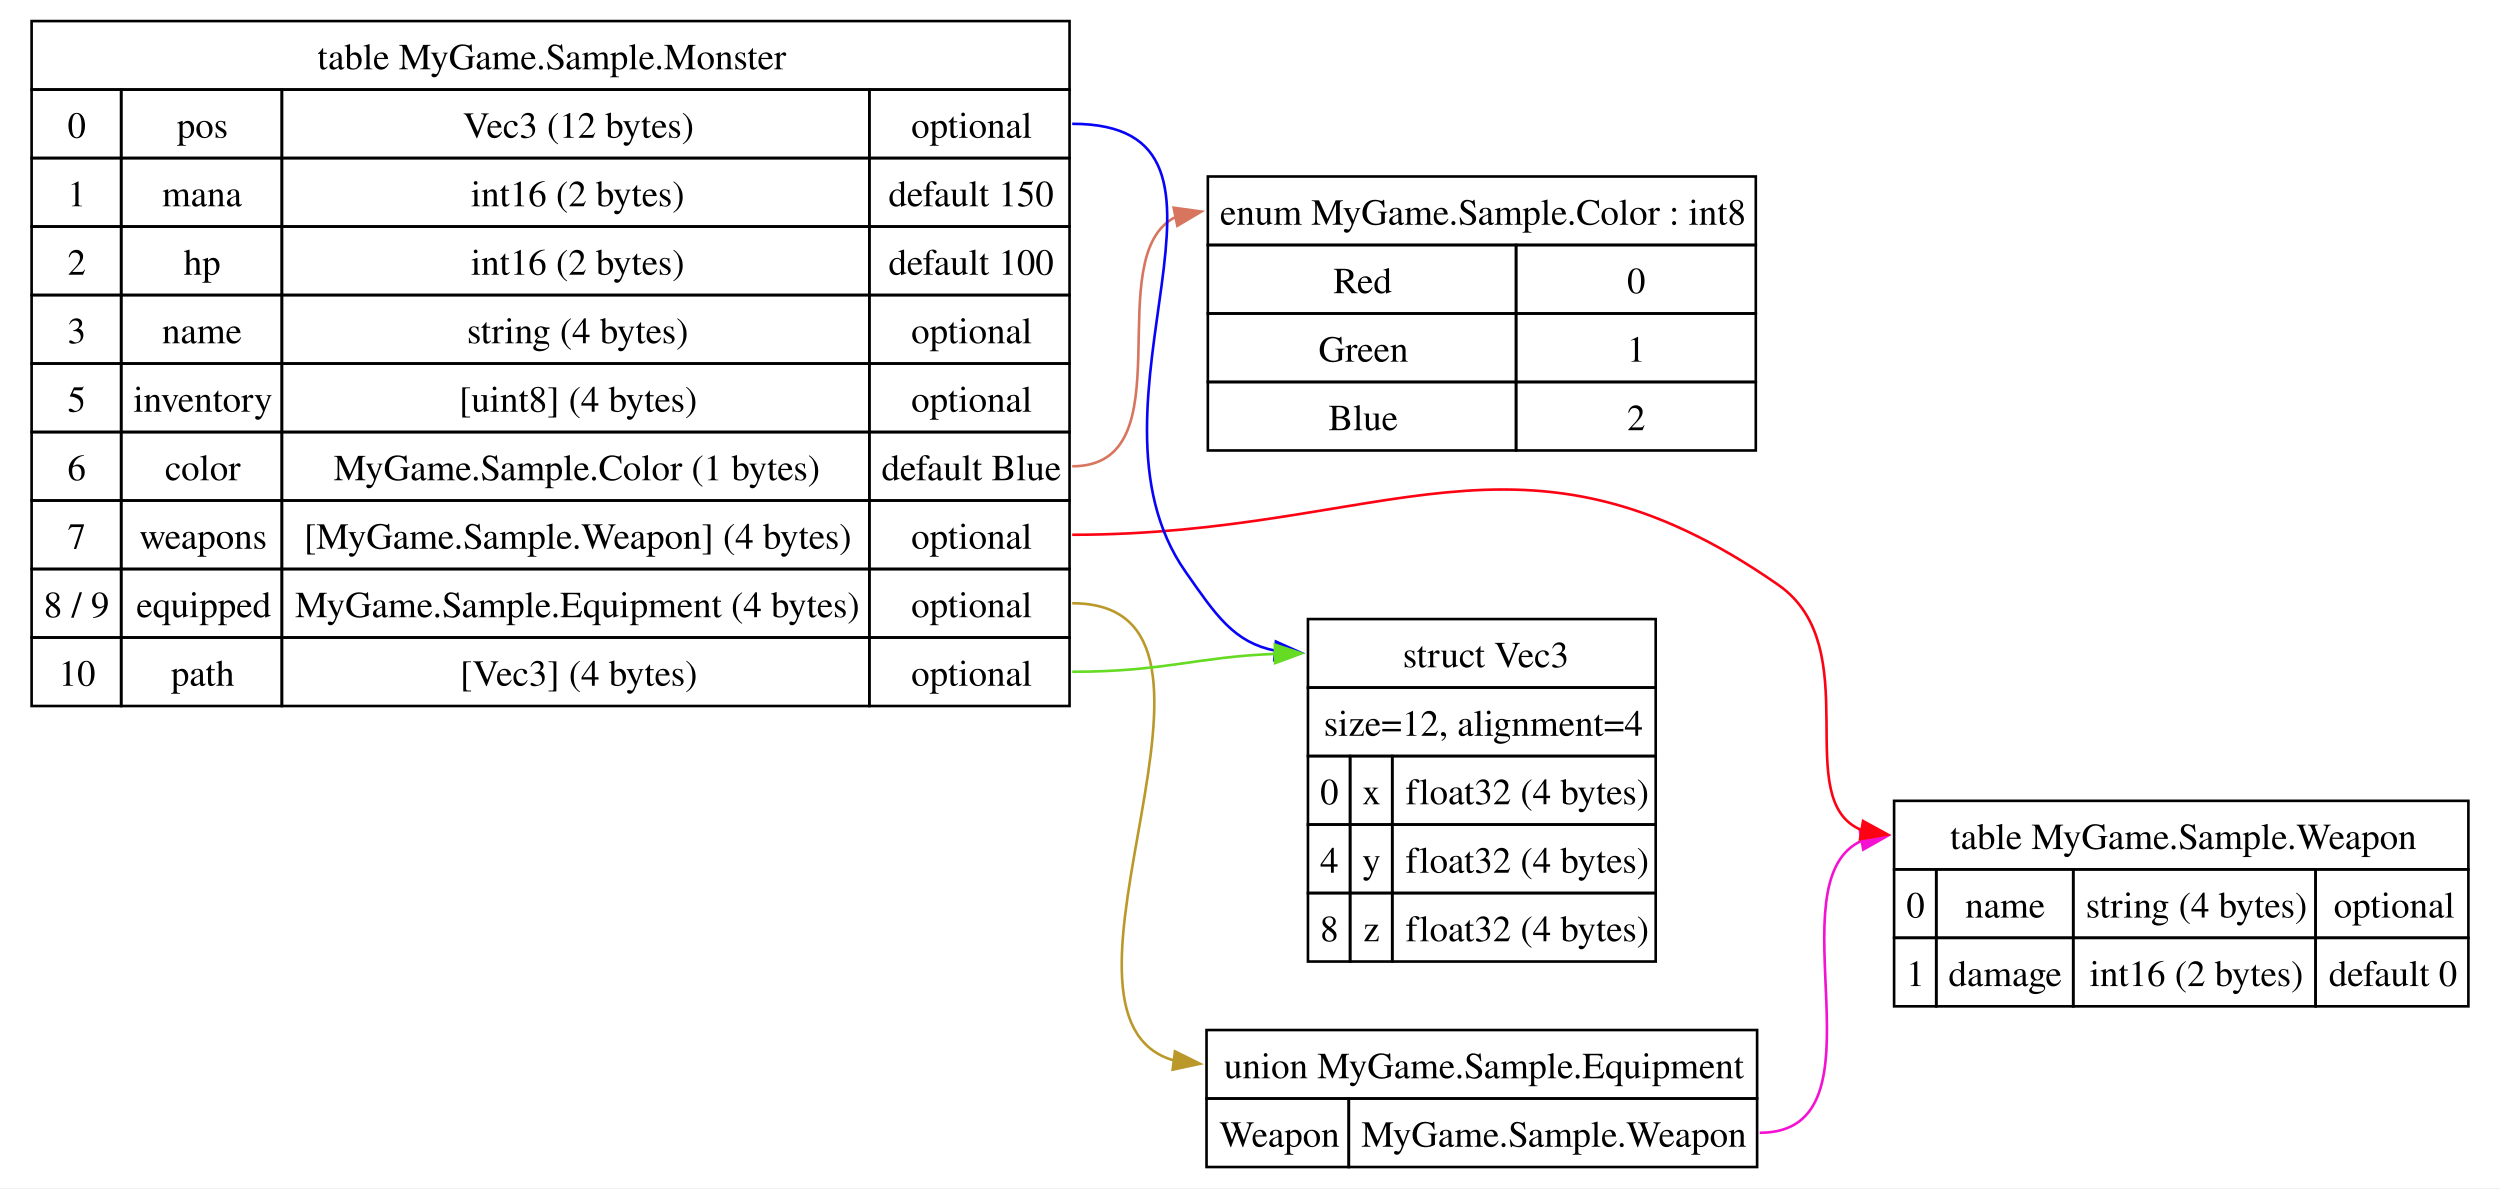
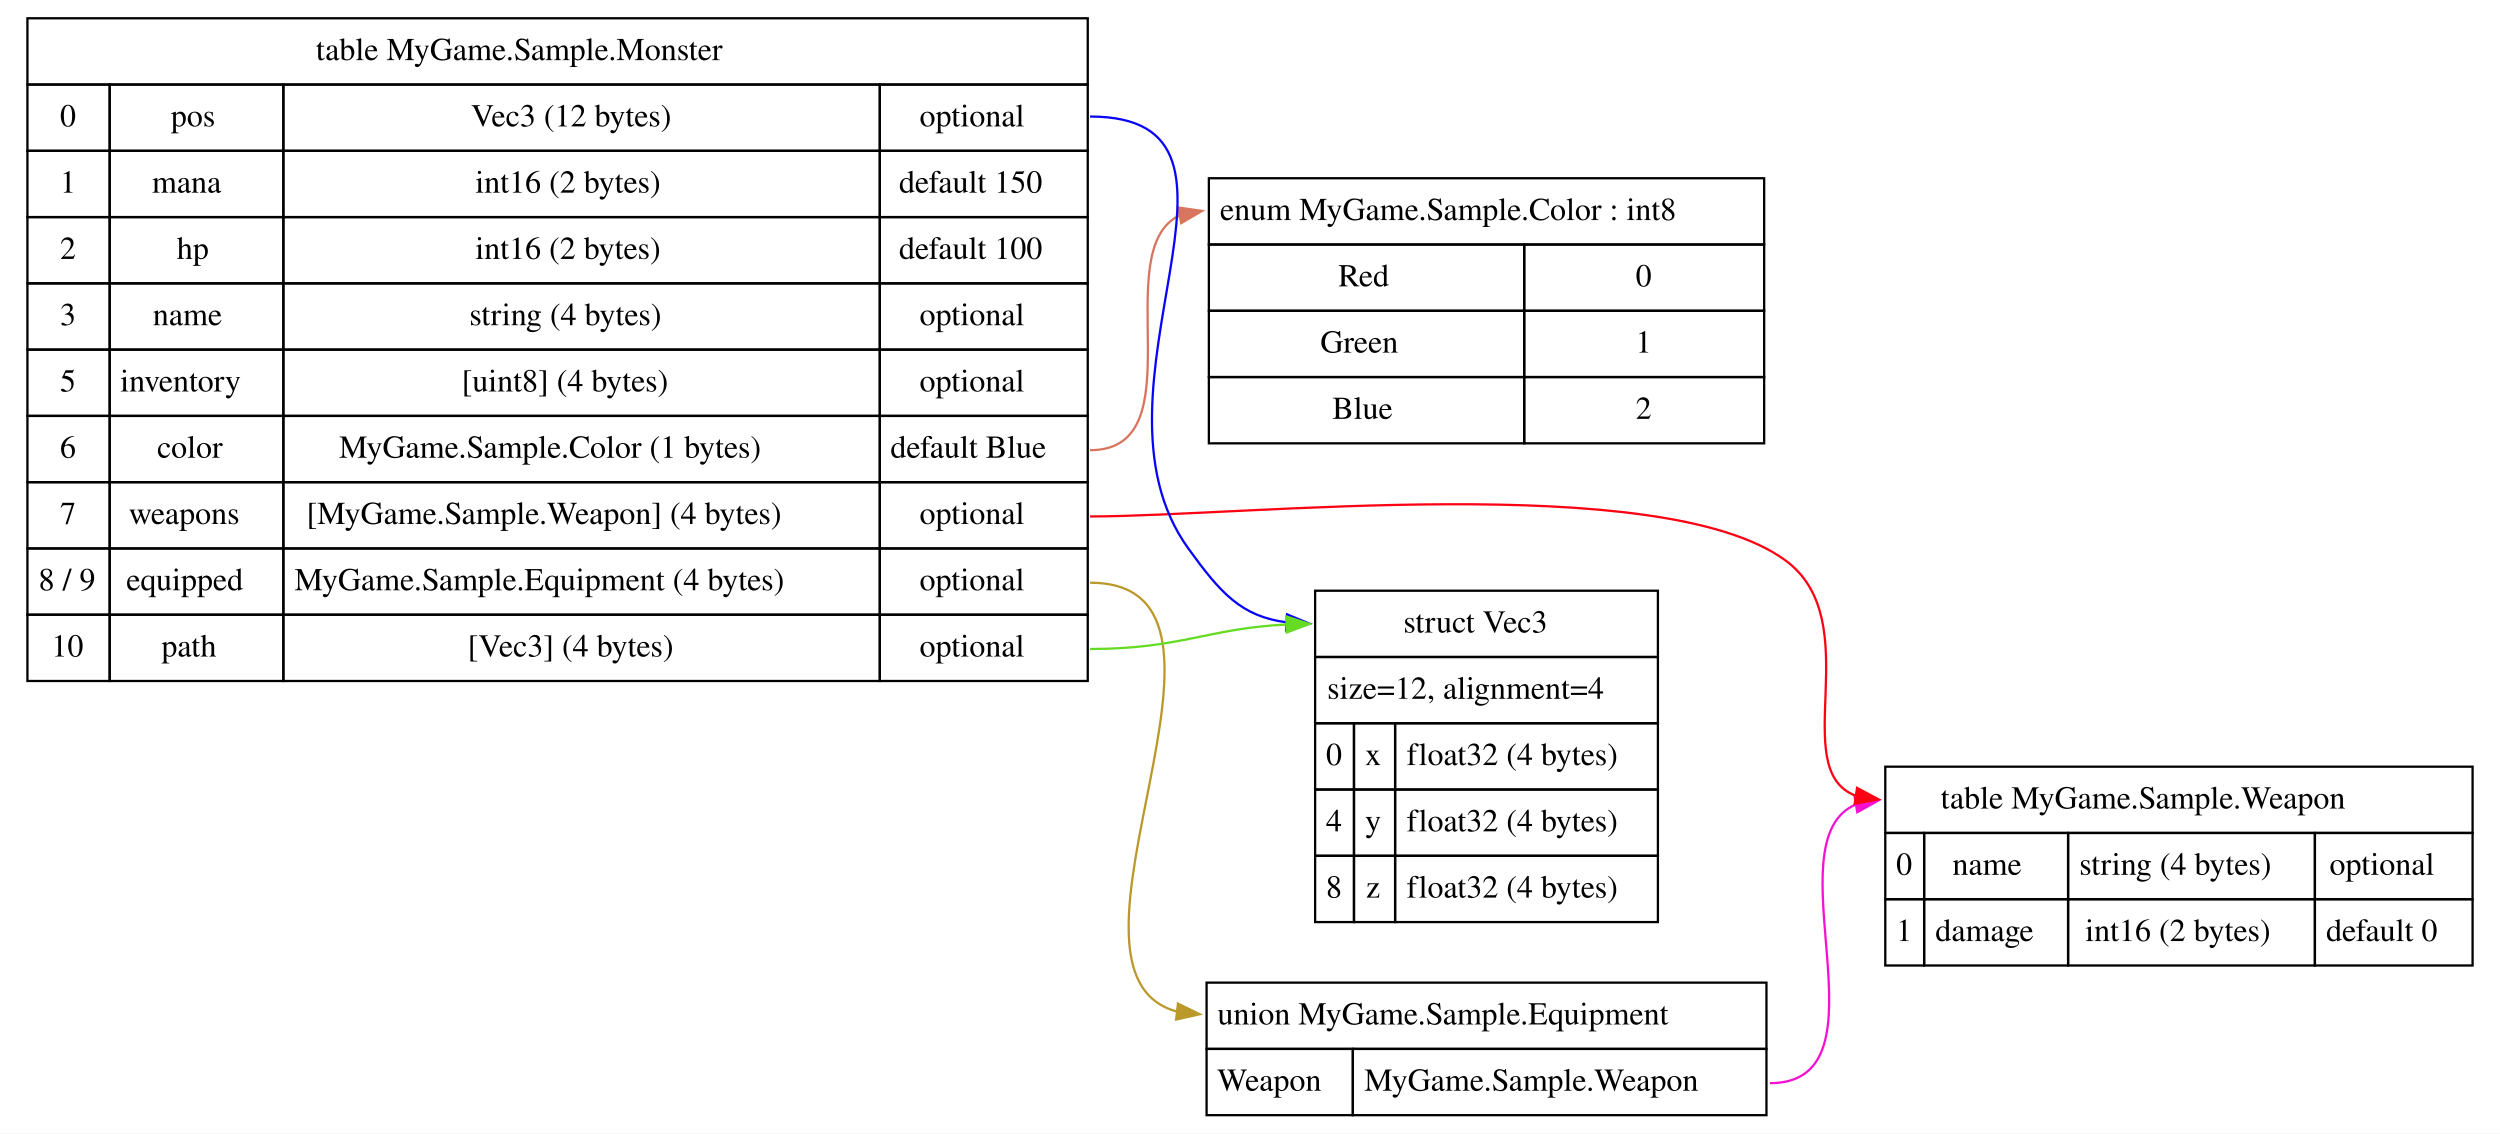
- <svg xmlns="http://www.w3.org/2000/svg" width="949pt" height="451pt" viewBox="0.00 0.00 949.00 451.00">
-   <g id="graph0" class="graph" transform="scale(1 1) rotate(0) translate(4 447)">
-     <polygon fill="white" stroke="none" points="-4,4 -4,-447 945,-447 945,4 -4,4" />
+ <svg xmlns="http://www.w3.org/2000/svg" width="1094pt" height="496pt" viewBox="0.00 0.00 1094.00 496.00">
+   <g id="graph0" class="graph" transform="scale(1 1) rotate(0) translate(4 492)">
+     <polygon fill="white" stroke="none" points="-4,4 -4,-492 1090,-492 1090,4 -4,4" />
    <g id="node1" class="node">
-       <polygon fill="none" stroke="black" points="454.5,-354 454.5,-380 662.5,-380 662.5,-354 454.5,-354" />
-       <text text-anchor="start" x="459.12" y="-361.7" font-family="Times,serif" font-size="14.00">enum MyGame.Sample.Color : int8</text>
-       <polygon fill="none" stroke="black" points="454.5,-328 454.5,-354 571.5,-354 571.5,-328 454.5,-328" />
-       <text text-anchor="start" x="502.12" y="-335.7" font-family="Times,serif" font-size="14.00">Red</text>
-       <polygon fill="none" stroke="black" points="571.5,-328 571.5,-354 662.5,-354 662.5,-328 571.5,-328" />
-       <text text-anchor="start" x="613.62" y="-335.7" font-family="Times,serif" font-size="14.00">0</text>
-       <polygon fill="none" stroke="black" points="454.5,-302 454.5,-328 571.5,-328 571.5,-302 454.5,-302" />
-       <text text-anchor="start" x="496.5" y="-309.7" font-family="Times,serif" font-size="14.00">Green</text>
-       <polygon fill="none" stroke="black" points="571.5,-302 571.5,-328 662.5,-328 662.5,-302 571.5,-302" />
-       <text text-anchor="start" x="613.62" y="-309.7" font-family="Times,serif" font-size="14.00">1</text>
-       <polygon fill="none" stroke="black" points="454.5,-276 454.5,-302 571.5,-302 571.5,-276 454.5,-276" />
-       <text text-anchor="start" x="500.25" y="-283.7" font-family="Times,serif" font-size="14.00">Blue</text>
-       <polygon fill="none" stroke="black" points="571.5,-276 571.5,-302 662.5,-302 662.5,-276 571.5,-276" />
-       <text text-anchor="start" x="613.62" y="-283.7" font-family="Times,serif" font-size="14.00">2</text>
+       <polygon fill="none" stroke="black" points="525,-385 525,-414 768,-414 768,-385 525,-385" />
+       <text text-anchor="start" x="529.88" y="-395.7" font-family="Times,serif" font-size="14.00">enum MyGame.Sample.Color : int8</text>
+       <polygon fill="none" stroke="black" points="525,-356 525,-385 663,-385 663,-356 525,-356" />
+       <text text-anchor="start" x="581.62" y="-366.7" font-family="Times,serif" font-size="14.00">Red</text>
+       <polygon fill="none" stroke="black" points="663,-356 663,-385 768,-385 768,-356 663,-356" />
+       <text text-anchor="start" x="711.75" y="-366.7" font-family="Times,serif" font-size="14.00">0</text>
+       <polygon fill="none" stroke="black" points="525,-327 525,-356 663,-356 663,-327 525,-327" />
+       <text text-anchor="start" x="573.75" y="-337.7" font-family="Times,serif" font-size="14.00">Green</text>
+       <polygon fill="none" stroke="black" points="663,-327 663,-356 768,-356 768,-327 663,-327" />
+       <text text-anchor="start" x="711.75" y="-337.7" font-family="Times,serif" font-size="14.00">1</text>
+       <polygon fill="none" stroke="black" points="525,-298 525,-327 663,-327 663,-298 525,-298" />
+       <text text-anchor="start" x="579" y="-308.7" font-family="Times,serif" font-size="14.00">Blue</text>
+       <polygon fill="none" stroke="black" points="663,-298 663,-327 768,-327 768,-298 663,-298" />
+       <text text-anchor="start" x="711.75" y="-308.7" font-family="Times,serif" font-size="14.00">2</text>
    </g>
    <g id="node2" class="node">
-       <polygon fill="none" stroke="black" points="454,-30 454,-56 663,-56 663,-30 454,-30" />
-       <text text-anchor="start" x="460.62" y="-37.7" font-family="Times,serif" font-size="14.00">union MyGame.Sample.Equipment</text>
-       <polygon fill="none" stroke="black" points="454,-4 454,-30 508,-30 508,-4 454,-4" />
-       <text text-anchor="start" x="458.88" y="-11.7" font-family="Times,serif" font-size="14.00">Weapon</text>
-       <polygon fill="none" stroke="black" points="508,-4 508,-30 663,-30 663,-4 508,-4" />
-       <text text-anchor="start" x="512.75" y="-11.7" font-family="Times,serif" font-size="14.00">MyGame.Sample.Weapon</text>
+       <polygon fill="none" stroke="black" points="524,-33 524,-62 769,-62 769,-33 524,-33" />
+       <text text-anchor="start" x="528.75" y="-43.7" font-family="Times,serif" font-size="14.00">union MyGame.Sample.Equipment</text>
+       <polygon fill="none" stroke="black" points="524,-4 524,-33 588,-33 588,-4 524,-4" />
+       <text text-anchor="start" x="528.62" y="-14.7" font-family="Times,serif" font-size="14.00">Weapon</text>
+       <polygon fill="none" stroke="black" points="588,-4 588,-33 769,-33 769,-4 588,-4" />
+       <text text-anchor="start" x="593" y="-14.7" font-family="Times,serif" font-size="14.00">MyGame.Sample.Weapon</text>
    </g>
    <g id="node3" class="node">
-       <polygon fill="none" stroke="black" points="715,-117 715,-143 933,-143 933,-117 715,-117" />
-       <text text-anchor="start" x="736.25" y="-124.7" font-family="Times,serif" font-size="14.00">table MyGame.Sample.Weapon</text>
-       <polygon fill="none" stroke="black" points="715,-91 715,-117 731,-117 731,-91 715,-91" />
-       <text text-anchor="start" x="719.62" y="-98.7" font-family="Times,serif" font-size="14.00">0</text>
-       <polygon fill="none" stroke="black" points="731,-91 731,-117 783,-117 783,-91 731,-91" />
-       <text text-anchor="start" x="742" y="-98.7" font-family="Times,serif" font-size="14.00">name</text>
-       <polygon fill="none" stroke="black" points="783,-91 783,-117 875,-117 875,-91 783,-91" />
-       <text text-anchor="start" x="787.75" y="-98.7" font-family="Times,serif" font-size="14.00">string (4 bytes)</text>
-       <polygon fill="none" stroke="black" points="875,-91 875,-117 933,-117 933,-91 875,-91" />
-       <text text-anchor="start" x="881.88" y="-98.7" font-family="Times,serif" font-size="14.00">optional</text>
-       <polygon fill="none" stroke="black" points="715,-65 715,-91 731,-91 731,-65 715,-65" />
-       <text text-anchor="start" x="719.62" y="-72.7" font-family="Times,serif" font-size="14.00">1</text>
-       <polygon fill="none" stroke="black" points="731,-65 731,-91 783,-91 783,-65 731,-65" />
-       <text text-anchor="start" x="735.62" y="-72.7" font-family="Times,serif" font-size="14.00">damage</text>
-       <polygon fill="none" stroke="black" points="783,-65 783,-91 875,-91 875,-65 783,-65" />
-       <text text-anchor="start" x="789.25" y="-72.7" font-family="Times,serif" font-size="14.00">int16 (2 bytes)</text>
-       <polygon fill="none" stroke="black" points="875,-65 875,-91 933,-91 933,-65 875,-65" />
-       <text text-anchor="start" x="880" y="-72.7" font-family="Times,serif" font-size="14.00">default 0</text>
+       <polygon fill="none" stroke="black" points="821,-127.5 821,-156.5 1078,-156.5 1078,-127.5 821,-127.5" />
+       <text text-anchor="start" x="845.25" y="-138.2" font-family="Times,serif" font-size="14.00">table MyGame.Sample.Weapon</text>
+       <polygon fill="none" stroke="black" points="821,-98.5 821,-127.5 838,-127.5 838,-98.5 821,-98.5" />
+       <text text-anchor="start" x="825.75" y="-109.2" font-family="Times,serif" font-size="14.00">0</text>
+       <polygon fill="none" stroke="black" points="838,-98.5 838,-127.5 901,-127.5 901,-98.5 838,-98.5" />
+       <text text-anchor="start" x="850.38" y="-109.2" font-family="Times,serif" font-size="14.00">name</text>
+       <polygon fill="none" stroke="black" points="901,-98.5 901,-127.5 1009,-127.5 1009,-98.5 901,-98.5" />
+       <text text-anchor="start" x="905.88" y="-109.2" font-family="Times,serif" font-size="14.00">string (4 bytes)</text>
+       <polygon fill="none" stroke="black" points="1009,-98.5 1009,-127.5 1078,-127.5 1078,-98.5 1009,-98.5" />
+       <text text-anchor="start" x="1015.38" y="-109.2" font-family="Times,serif" font-size="14.00">optional</text>
+       <polygon fill="none" stroke="black" points="821,-69.5 821,-98.5 838,-98.5 838,-69.5 821,-69.5" />
+       <text text-anchor="start" x="825.75" y="-80.2" font-family="Times,serif" font-size="14.00">1</text>
+       <polygon fill="none" stroke="black" points="838,-69.5 838,-98.5 901,-98.5 901,-69.5 838,-69.5" />
+       <text text-anchor="start" x="842.88" y="-80.2" font-family="Times,serif" font-size="14.00">damage</text>
+       <polygon fill="none" stroke="black" points="901,-69.5 901,-98.5 1009,-98.5 1009,-69.5 901,-69.5" />
+       <text text-anchor="start" x="908.5" y="-80.2" font-family="Times,serif" font-size="14.00">int16 (2 bytes)</text>
+       <polygon fill="none" stroke="black" points="1009,-69.5 1009,-98.5 1078,-98.5 1078,-69.5 1009,-69.5" />
+       <text text-anchor="start" x="1013.88" y="-80.2" font-family="Times,serif" font-size="14.00">default 0</text>
    </g>
    <g id="edge1" class="edge">
-       <path fill="none" stroke="#f411d2" d="M664,-17C714.63,-17 667.73,-113.03 703.12,-128.04" />
-       <polygon fill="#f411d2" stroke="#f411d2" points="702.05,-131.4 712.51,-129.73 703.29,-124.51 702.05,-131.4" />
+       <path fill="none" stroke="#f411d2" d="M770.5,-18C825.36,-18 769.85,-124.28 808.33,-140.05" />
+       <polygon fill="#f411d2" stroke="#f411d2" points="807.56,-143.47 818.01,-141.74 808.76,-136.57 807.56,-143.47" />
    </g>
    <g id="node4" class="node">
-       <polygon fill="none" stroke="black" points="492.5,-186 492.5,-212 624.5,-212 624.5,-186 492.5,-186" />
-       <text text-anchor="start" x="528.5" y="-193.7" font-family="Times,serif" font-size="14.00">struct Vec3</text>
-       <polygon fill="none" stroke="black" points="492.5,-160 492.5,-186 624.5,-186 624.5,-160 492.5,-160" />
-       <text text-anchor="start" x="498.5" y="-167.7" font-family="Times,serif" font-size="14.00">size=12, alignment=4</text>
-       <polygon fill="none" stroke="black" points="492.5,-134 492.5,-160 508.5,-160 508.5,-134 492.5,-134" />
-       <text text-anchor="start" x="497.12" y="-141.7" font-family="Times,serif" font-size="14.00">0</text>
-       <polygon fill="none" stroke="black" points="508.5,-134 508.5,-160 524.5,-160 524.5,-134 508.5,-134" />
-       <text text-anchor="start" x="513.12" y="-141.7" font-family="Times,serif" font-size="14.00">x</text>
-       <polygon fill="none" stroke="black" points="524.5,-134 524.5,-160 624.5,-160 624.5,-134 524.5,-134" />
-       <text text-anchor="start" x="529.5" y="-141.7" font-family="Times,serif" font-size="14.00">float32 (4 bytes)</text>
-       <polygon fill="none" stroke="black" points="492.5,-108 492.5,-134 508.5,-134 508.5,-108 492.5,-108" />
-       <text text-anchor="start" x="497.12" y="-115.7" font-family="Times,serif" font-size="14.00">4</text>
-       <polygon fill="none" stroke="black" points="508.5,-108 508.5,-134 524.5,-134 524.5,-108 508.5,-108" />
-       <text text-anchor="start" x="513.12" y="-115.7" font-family="Times,serif" font-size="14.00">y</text>
-       <polygon fill="none" stroke="black" points="524.5,-108 524.5,-134 624.5,-134 624.5,-108 524.5,-108" />
-       <text text-anchor="start" x="529.5" y="-115.7" font-family="Times,serif" font-size="14.00">float32 (4 bytes)</text>
-       <polygon fill="none" stroke="black" points="492.5,-82 492.5,-108 508.5,-108 508.5,-82 492.5,-82" />
-       <text text-anchor="start" x="497.12" y="-89.7" font-family="Times,serif" font-size="14.00">8</text>
-       <polygon fill="none" stroke="black" points="508.5,-82 508.5,-108 524.5,-108 524.5,-82 508.5,-82" />
-       <text text-anchor="start" x="513.5" y="-89.7" font-family="Times,serif" font-size="14.00">z</text>
-       <polygon fill="none" stroke="black" points="524.5,-82 524.5,-108 624.5,-108 624.5,-82 524.5,-82" />
-       <text text-anchor="start" x="529.5" y="-89.7" font-family="Times,serif" font-size="14.00">float32 (4 bytes)</text>
+       <polygon fill="none" stroke="black" points="571.5,-204.5 571.5,-233.5 721.5,-233.5 721.5,-204.5 571.5,-204.5" />
+       <text text-anchor="start" x="610.12" y="-215.2" font-family="Times,serif" font-size="14.00">struct Vec3</text>
+       <polygon fill="none" stroke="black" points="571.5,-175.5 571.5,-204.5 721.5,-204.5 721.5,-175.5 571.5,-175.5" />
+       <text text-anchor="start" x="576.75" y="-186.2" font-family="Times,serif" font-size="14.00">size=12, alignment=4</text>
+       <polygon fill="none" stroke="black" points="571.5,-146.5 571.5,-175.5 588.5,-175.5 588.5,-146.5 571.5,-146.5" />
+       <text text-anchor="start" x="576.25" y="-157.2" font-family="Times,serif" font-size="14.00">0</text>
+       <polygon fill="none" stroke="black" points="588.5,-146.5 588.5,-175.5 606.5,-175.5 606.5,-146.5 588.5,-146.5" />
+       <text text-anchor="start" x="593.38" y="-157.2" font-family="Times,serif" font-size="14.00">x</text>
+       <polygon fill="none" stroke="black" points="606.5,-146.5 606.5,-175.5 721.5,-175.5 721.5,-146.5 606.5,-146.5" />
+       <text text-anchor="start" x="611.5" y="-157.2" font-family="Times,serif" font-size="14.00">float32 (4 bytes)</text>
+       <polygon fill="none" stroke="black" points="571.5,-117.5 571.5,-146.5 588.5,-146.5 588.5,-117.5 571.5,-117.5" />
+       <text text-anchor="start" x="576.25" y="-128.2" font-family="Times,serif" font-size="14.00">4</text>
+       <polygon fill="none" stroke="black" points="588.5,-117.5 588.5,-146.5 606.5,-146.5 606.5,-117.5 588.5,-117.5" />
+       <text text-anchor="start" x="593.38" y="-128.2" font-family="Times,serif" font-size="14.00">y</text>
+       <polygon fill="none" stroke="black" points="606.5,-117.5 606.5,-146.5 721.5,-146.5 721.5,-117.5 606.5,-117.5" />
+       <text text-anchor="start" x="611.5" y="-128.2" font-family="Times,serif" font-size="14.00">float32 (4 bytes)</text>
+       <polygon fill="none" stroke="black" points="571.5,-88.5 571.5,-117.5 588.5,-117.5 588.5,-88.5 571.5,-88.5" />
+       <text text-anchor="start" x="576.25" y="-99.2" font-family="Times,serif" font-size="14.00">8</text>
+       <polygon fill="none" stroke="black" points="588.5,-88.5 588.5,-117.5 606.5,-117.5 606.5,-88.5 588.5,-88.5" />
+       <text text-anchor="start" x="593.75" y="-99.2" font-family="Times,serif" font-size="14.00">z</text>
+       <polygon fill="none" stroke="black" points="606.5,-88.5 606.5,-117.5 721.5,-117.5 721.5,-88.5 606.5,-88.5" />
+       <text text-anchor="start" x="611.5" y="-99.2" font-family="Times,serif" font-size="14.00">float32 (4 bytes)</text>
    </g>
    <g id="node5" class="node">
-       <polygon fill="none" stroke="black" points="8,-413 8,-439 402,-439 402,-413 8,-413" />
-       <text text-anchor="start" x="116.5" y="-420.7" font-family="Times,serif" font-size="14.00">table MyGame.Sample.Monster</text>
-       <polygon fill="none" stroke="black" points="8,-387 8,-413 42,-413 42,-387 8,-387" />
-       <text text-anchor="start" x="21.62" y="-394.7" font-family="Times,serif" font-size="14.00">0</text>
-       <polygon fill="none" stroke="black" points="42,-387 42,-413 103,-413 103,-387 42,-387" />
-       <text text-anchor="start" x="63.12" y="-394.7" font-family="Times,serif" font-size="14.00">pos</text>
-       <polygon fill="none" stroke="black" points="103,-387 103,-413 326,-413 326,-387 103,-387" />
-       <text text-anchor="start" x="171.75" y="-394.7" font-family="Times,serif" font-size="14.00">Vec3 (12 bytes)</text>
-       <polygon fill="none" stroke="black" points="326,-387 326,-413 402,-413 402,-387 326,-387" />
-       <text text-anchor="start" x="341.88" y="-394.7" font-family="Times,serif" font-size="14.00">optional</text>
-       <polygon fill="none" stroke="black" points="8,-361 8,-387 42,-387 42,-361 8,-361" />
-       <text text-anchor="start" x="21.62" y="-368.7" font-family="Times,serif" font-size="14.00">1</text>
-       <polygon fill="none" stroke="black" points="42,-361 42,-387 103,-387 103,-361 42,-361" />
-       <text text-anchor="start" x="57.5" y="-368.7" font-family="Times,serif" font-size="14.00">mana</text>
-       <polygon fill="none" stroke="black" points="103,-361 103,-387 326,-387 326,-361 103,-361" />
-       <text text-anchor="start" x="174.75" y="-368.7" font-family="Times,serif" font-size="14.00">int16 (2 bytes)</text>
-       <polygon fill="none" stroke="black" points="326,-361 326,-387 402,-387 402,-361 326,-361" />
-       <text text-anchor="start" x="333.25" y="-368.7" font-family="Times,serif" font-size="14.00">default 150</text>
-       <polygon fill="none" stroke="black" points="8,-335 8,-361 42,-361 42,-335 8,-335" />
-       <text text-anchor="start" x="21.62" y="-342.7" font-family="Times,serif" font-size="14.00">2</text>
-       <polygon fill="none" stroke="black" points="42,-335 42,-361 103,-361 103,-335 42,-335" />
-       <text text-anchor="start" x="65.75" y="-342.7" font-family="Times,serif" font-size="14.00">hp</text>
-       <polygon fill="none" stroke="black" points="103,-335 103,-361 326,-361 326,-335 103,-335" />
-       <text text-anchor="start" x="174.75" y="-342.7" font-family="Times,serif" font-size="14.00">int16 (2 bytes)</text>
-       <polygon fill="none" stroke="black" points="326,-335 326,-361 402,-361 402,-335 326,-335" />
-       <text text-anchor="start" x="333.25" y="-342.7" font-family="Times,serif" font-size="14.00">default 100</text>
-       <polygon fill="none" stroke="black" points="8,-309 8,-335 42,-335 42,-309 8,-309" />
-       <text text-anchor="start" x="21.62" y="-316.7" font-family="Times,serif" font-size="14.00">3</text>
-       <polygon fill="none" stroke="black" points="42,-309 42,-335 103,-335 103,-309 42,-309" />
-       <text text-anchor="start" x="57.5" y="-316.7" font-family="Times,serif" font-size="14.00">name</text>
-       <polygon fill="none" stroke="black" points="103,-309 103,-335 326,-335 326,-309 103,-309" />
-       <text text-anchor="start" x="173.25" y="-316.7" font-family="Times,serif" font-size="14.00">string (4 bytes)</text>
-       <polygon fill="none" stroke="black" points="326,-309 326,-335 402,-335 402,-309 326,-309" />
-       <text text-anchor="start" x="341.88" y="-316.7" font-family="Times,serif" font-size="14.00">optional</text>
-       <polygon fill="none" stroke="black" points="8,-283 8,-309 42,-309 42,-283 8,-283" />
-       <text text-anchor="start" x="21.62" y="-290.7" font-family="Times,serif" font-size="14.00">5</text>
-       <polygon fill="none" stroke="black" points="42,-283 42,-309 103,-309 103,-283 42,-283" />
-       <text text-anchor="start" x="46.62" y="-290.7" font-family="Times,serif" font-size="14.00">inventory</text>
-       <polygon fill="none" stroke="black" points="103,-283 103,-309 326,-309 326,-283 103,-283" />
-       <text text-anchor="start" x="170.25" y="-290.7" font-family="Times,serif" font-size="14.00">[uint8] (4 bytes)</text>
-       <polygon fill="none" stroke="black" points="326,-283 326,-309 402,-309 402,-283 326,-283" />
-       <text text-anchor="start" x="341.88" y="-290.7" font-family="Times,serif" font-size="14.00">optional</text>
-       <polygon fill="none" stroke="black" points="8,-257 8,-283 42,-283 42,-257 8,-257" />
-       <text text-anchor="start" x="21.62" y="-264.7" font-family="Times,serif" font-size="14.00">6</text>
-       <polygon fill="none" stroke="black" points="42,-257 42,-283 103,-283 103,-257 42,-257" />
-       <text text-anchor="start" x="58.62" y="-264.7" font-family="Times,serif" font-size="14.00">color</text>
-       <polygon fill="none" stroke="black" points="103,-257 103,-283 326,-283 326,-257 103,-257" />
-       <text text-anchor="start" x="122.62" y="-264.7" font-family="Times,serif" font-size="14.00">MyGame.Sample.Color (1 bytes)</text>
-       <polygon fill="none" stroke="black" points="326,-257 326,-283 402,-283 402,-257 326,-257" />
-       <text text-anchor="start" x="330.62" y="-264.7" font-family="Times,serif" font-size="14.00">default Blue</text>
-       <polygon fill="none" stroke="black" points="8,-231 8,-257 42,-257 42,-231 8,-231" />
-       <text text-anchor="start" x="21.62" y="-238.7" font-family="Times,serif" font-size="14.00">7</text>
-       <polygon fill="none" stroke="black" points="42,-231 42,-257 103,-257 103,-231 42,-231" />
-       <text text-anchor="start" x="48.88" y="-238.7" font-family="Times,serif" font-size="14.00">weapons</text>
-       <polygon fill="none" stroke="black" points="103,-231 103,-257 326,-257 326,-231 103,-231" />
-       <text text-anchor="start" x="111.38" y="-238.7" font-family="Times,serif" font-size="14.00">[MyGame.Sample.Weapon] (4 bytes)</text>
-       <polygon fill="none" stroke="black" points="326,-231 326,-257 402,-257 402,-231 326,-231" />
-       <text text-anchor="start" x="341.88" y="-238.7" font-family="Times,serif" font-size="14.00">optional</text>
-       <polygon fill="none" stroke="black" points="8,-205 8,-231 42,-231 42,-205 8,-205" />
-       <text text-anchor="start" x="12.62" y="-212.7" font-family="Times,serif" font-size="14.00">8 / 9</text>
-       <polygon fill="none" stroke="black" points="42,-205 42,-231 103,-231 103,-205 42,-205" />
-       <text text-anchor="start" x="47.75" y="-212.7" font-family="Times,serif" font-size="14.00">equipped</text>
-       <polygon fill="none" stroke="black" points="103,-205 103,-231 326,-231 326,-205 103,-205" />
-       <text text-anchor="start" x="108" y="-212.7" font-family="Times,serif" font-size="14.00">MyGame.Sample.Equipment (4 bytes)</text>
-       <polygon fill="none" stroke="black" points="326,-205 326,-231 402,-231 402,-205 326,-205" />
-       <text text-anchor="start" x="341.88" y="-212.7" font-family="Times,serif" font-size="14.00">optional</text>
-       <polygon fill="none" stroke="black" points="8,-179 8,-205 42,-205 42,-179 8,-179" />
-       <text text-anchor="start" x="18.25" y="-186.7" font-family="Times,serif" font-size="14.00">10</text>
-       <polygon fill="none" stroke="black" points="42,-179 42,-205 103,-205 103,-179 42,-179" />
-       <text text-anchor="start" x="60.88" y="-186.7" font-family="Times,serif" font-size="14.00">path</text>
-       <polygon fill="none" stroke="black" points="103,-179 103,-205 326,-205 326,-179 103,-179" />
-       <text text-anchor="start" x="170.62" y="-186.7" font-family="Times,serif" font-size="14.00">[Vec3] (4 bytes)</text>
-       <polygon fill="none" stroke="black" points="326,-179 326,-205 402,-205 402,-179 326,-179" />
-       <text text-anchor="start" x="341.88" y="-186.7" font-family="Times,serif" font-size="14.00">optional</text>
+       <polygon fill="none" stroke="black" points="8,-455 8,-484 472,-484 472,-455 8,-455" />
+       <text text-anchor="start" x="134.25" y="-465.7" font-family="Times,serif" font-size="14.00">table MyGame.Sample.Monster</text>
+       <polygon fill="none" stroke="black" points="8,-426 8,-455 44,-455 44,-426 8,-426" />
+       <text text-anchor="start" x="22.25" y="-436.7" font-family="Times,serif" font-size="14.00">0</text>
+       <polygon fill="none" stroke="black" points="44,-426 44,-455 120,-455 120,-426 44,-426" />
+       <text text-anchor="start" x="70.75" y="-436.7" font-family="Times,serif" font-size="14.00">pos</text>
+       <polygon fill="none" stroke="black" points="120,-426 120,-455 381,-455 381,-426 120,-426" />
+       <text text-anchor="start" x="202.12" y="-436.7" font-family="Times,serif" font-size="14.00">Vec3 (12 bytes)</text>
+       <polygon fill="none" stroke="black" points="381,-426 381,-455 472,-455 472,-426 381,-426" />
+       <text text-anchor="start" x="398.38" y="-436.7" font-family="Times,serif" font-size="14.00">optional</text>
+       <polygon fill="none" stroke="black" points="8,-397 8,-426 44,-426 44,-397 8,-397" />
+       <text text-anchor="start" x="22.25" y="-407.7" font-family="Times,serif" font-size="14.00">1</text>
+       <polygon fill="none" stroke="black" points="44,-397 44,-426 120,-426 120,-397 44,-397" />
+       <text text-anchor="start" x="62.5" y="-407.7" font-family="Times,serif" font-size="14.00">mana</text>
+       <polygon fill="none" stroke="black" points="120,-397 120,-426 381,-426 381,-397 120,-397" />
+       <text text-anchor="start" x="204" y="-407.7" font-family="Times,serif" font-size="14.00">int16 (2 bytes)</text>
+       <polygon fill="none" stroke="black" points="381,-397 381,-426 472,-426 472,-397 381,-397" />
+       <text text-anchor="start" x="389.38" y="-407.7" font-family="Times,serif" font-size="14.00">default 150</text>
+       <polygon fill="none" stroke="black" points="8,-368 8,-397 44,-397 44,-368 8,-368" />
+       <text text-anchor="start" x="22.25" y="-378.7" font-family="Times,serif" font-size="14.00">2</text>
+       <polygon fill="none" stroke="black" points="44,-368 44,-397 120,-397 120,-368 44,-368" />
+       <text text-anchor="start" x="73.38" y="-378.7" font-family="Times,serif" font-size="14.00">hp</text>
+       <polygon fill="none" stroke="black" points="120,-368 120,-397 381,-397 381,-368 120,-368" />
+       <text text-anchor="start" x="204" y="-378.7" font-family="Times,serif" font-size="14.00">int16 (2 bytes)</text>
+       <polygon fill="none" stroke="black" points="381,-368 381,-397 472,-397 472,-368 381,-368" />
+       <text text-anchor="start" x="389.38" y="-378.7" font-family="Times,serif" font-size="14.00">default 100</text>
+       <polygon fill="none" stroke="black" points="8,-339 8,-368 44,-368 44,-339 8,-339" />
+       <text text-anchor="start" x="22.25" y="-349.7" font-family="Times,serif" font-size="14.00">3</text>
+       <polygon fill="none" stroke="black" points="44,-339 44,-368 120,-368 120,-339 44,-339" />
+       <text text-anchor="start" x="62.88" y="-349.7" font-family="Times,serif" font-size="14.00">name</text>
+       <polygon fill="none" stroke="black" points="120,-339 120,-368 381,-368 381,-339 120,-339" />
+       <text text-anchor="start" x="201.38" y="-349.7" font-family="Times,serif" font-size="14.00">string (4 bytes)</text>
+       <polygon fill="none" stroke="black" points="381,-339 381,-368 472,-368 472,-339 381,-339" />
+       <text text-anchor="start" x="398.38" y="-349.7" font-family="Times,serif" font-size="14.00">optional</text>
+       <polygon fill="none" stroke="black" points="8,-310 8,-339 44,-339 44,-310 8,-310" />
+       <text text-anchor="start" x="22.25" y="-320.7" font-family="Times,serif" font-size="14.00">5</text>
+       <polygon fill="none" stroke="black" points="44,-310 44,-339 120,-339 120,-310 44,-310" />
+       <text text-anchor="start" x="48.62" y="-320.7" font-family="Times,serif" font-size="14.00">inventory</text>
+       <polygon fill="none" stroke="black" points="120,-310 120,-339 381,-339 381,-310 120,-310" />
+       <text text-anchor="start" x="198" y="-320.7" font-family="Times,serif" font-size="14.00">[uint8] (4 bytes)</text>
+       <polygon fill="none" stroke="black" points="381,-310 381,-339 472,-339 472,-310 381,-310" />
+       <text text-anchor="start" x="398.38" y="-320.7" font-family="Times,serif" font-size="14.00">optional</text>
+       <polygon fill="none" stroke="black" points="8,-281 8,-310 44,-310 44,-281 8,-281" />
+       <text text-anchor="start" x="22.25" y="-291.7" font-family="Times,serif" font-size="14.00">6</text>
+       <polygon fill="none" stroke="black" points="44,-281 44,-310 120,-310 120,-281 44,-281" />
+       <text text-anchor="start" x="64.75" y="-291.7" font-family="Times,serif" font-size="14.00">color</text>
+       <polygon fill="none" stroke="black" points="120,-281 120,-310 381,-310 381,-281 120,-281" />
+       <text text-anchor="start" x="144.38" y="-291.7" font-family="Times,serif" font-size="14.00">MyGame.Sample.Color (1 bytes)</text>
+       <polygon fill="none" stroke="black" points="381,-281 381,-310 472,-310 472,-281 381,-281" />
+       <text text-anchor="start" x="385.62" y="-291.7" font-family="Times,serif" font-size="14.00">default Blue</text>
+       <polygon fill="none" stroke="black" points="8,-252 8,-281 44,-281 44,-252 8,-252" />
+       <text text-anchor="start" x="22.25" y="-262.7" font-family="Times,serif" font-size="14.00">7</text>
+       <polygon fill="none" stroke="black" points="44,-252 44,-281 120,-281 120,-252 44,-252" />
+       <text text-anchor="start" x="52.38" y="-262.7" font-family="Times,serif" font-size="14.00">weapons</text>
+       <polygon fill="none" stroke="black" points="120,-252 120,-281 381,-281 381,-252 120,-252" />
+       <text text-anchor="start" x="130.12" y="-262.7" font-family="Times,serif" font-size="14.00">[MyGame.Sample.Weapon] (4 bytes)</text>
+       <polygon fill="none" stroke="black" points="381,-252 381,-281 472,-281 472,-252 381,-252" />
+       <text text-anchor="start" x="398.38" y="-262.7" font-family="Times,serif" font-size="14.00">optional</text>
+       <polygon fill="none" stroke="black" points="8,-223 8,-252 44,-252 44,-223 8,-223" />
+       <text text-anchor="start" x="12.88" y="-233.7" font-family="Times,serif" font-size="14.00">8 / 9</text>
+       <polygon fill="none" stroke="black" points="44,-223 44,-252 120,-252 120,-223 44,-223" />
+       <text text-anchor="start" x="51.25" y="-233.7" font-family="Times,serif" font-size="14.00">equipped</text>
+       <polygon fill="none" stroke="black" points="120,-223 120,-252 381,-252 381,-223 120,-223" />
+       <text text-anchor="start" x="124.88" y="-233.7" font-family="Times,serif" font-size="14.00">MyGame.Sample.Equipment (4 bytes)</text>
+       <polygon fill="none" stroke="black" points="381,-223 381,-252 472,-252 472,-223 381,-223" />
+       <text text-anchor="start" x="398.38" y="-233.7" font-family="Times,serif" font-size="14.00">optional</text>
+       <polygon fill="none" stroke="black" points="8,-194 8,-223 44,-223 44,-194 8,-194" />
+       <text text-anchor="start" x="18.5" y="-204.7" font-family="Times,serif" font-size="14.00">10</text>
+       <polygon fill="none" stroke="black" points="44,-194 44,-223 120,-223 120,-194 44,-194" />
+       <text text-anchor="start" x="66.62" y="-204.7" font-family="Times,serif" font-size="14.00">path</text>
+       <polygon fill="none" stroke="black" points="120,-194 120,-223 381,-223 381,-194 120,-194" />
+       <text text-anchor="start" x="200.62" y="-204.7" font-family="Times,serif" font-size="14.00">[Vec3] (4 bytes)</text>
+       <polygon fill="none" stroke="black" points="381,-194 381,-223 472,-223 472,-194 381,-194" />
+       <text text-anchor="start" x="398.38" y="-204.7" font-family="Times,serif" font-size="14.00">optional</text>
    </g>
    <g id="edge3" class="edge">
-       <path fill="none" stroke="#d8755f" d="M403,-270C447.24,-270 412.52,-350.35 442.57,-364.79" />
-       <polygon fill="#d8755f" stroke="#d8755f" points="441.52,-368.15 452.02,-366.7 442.91,-361.29 441.52,-368.15" />
+       <path fill="none" stroke="#d8755f" d="M473,-295C520.33,-295 480.06,-382.73 512.34,-397.81" />
+       <polygon fill="#d8755f" stroke="#d8755f" points="511.53,-401.21 522.01,-399.71 512.88,-394.35 511.53,-401.21" />
    </g>
    <g id="edge5" class="edge">
-       <path fill="none" stroke="#ba982a" d="M403,-218C479.62,-218 383.36,-60.97 441.75,-44.41" />
-       <polygon fill="#ba982a" stroke="#ba982a" points="442.01,-47.9 451.5,-43.19 441.14,-40.96 442.01,-47.9" />
+       <path fill="none" stroke="#ba982a" d="M473,-237C555.59,-237 447.29,-66.01 511.24,-49.31" />
+       <polygon fill="#ba982a" stroke="#ba982a" points="511.47,-52.81 521,-48.17 510.66,-45.85 511.47,-52.81" />
    </g>
    <g id="edge4" class="edge">
-       <path fill="none" stroke="#fc0213" d="M403,-244C522.41,-244 573.01,-293.24 671,-225 705.32,-201.1 674.98,-142.98 702.78,-131.86" />
-       <polygon fill="#fc0213" stroke="#fc0213" points="703.21,-135.33 712.51,-130.25 702.07,-128.43 703.21,-135.33" />
+       <path fill="none" stroke="#fc0213" d="M473,-266C540.69,-266 722.08,-286.57 777,-247 814.18,-220.22 777.18,-155.21 808.19,-143.74" />
+       <polygon fill="#fc0213" stroke="#fc0213" points="808.65,-147.21 818,-142.23 807.59,-140.29 808.65,-147.21" />
    </g>
    <g id="edge2" class="edge">
-       <path fill="none" stroke="#0804f7" d="M403,-400C480.94,-400 401.34,-293.87 446,-230 457.61,-213.39 464.41,-203.03 480.31,-199.96" />
-       <polygon fill="#0804f7" stroke="#0804f7" points="480.33,-203.47 489.99,-199.13 479.73,-196.5 480.33,-203.47" />
+       <path fill="none" stroke="#0804f7" d="M473,-441C559.15,-441 465.59,-321.86 516,-252 530.11,-232.45 539.18,-222.26 559.04,-219.67" />
+       <polygon fill="#0804f7" stroke="#0804f7" points="559.21,-223.17 568.99,-219.09 558.8,-216.18 559.21,-223.17" />
    </g>
    <g id="edge6" class="edge">
-       <path fill="none" stroke="#66db23" d="M403,-192C438.45,-192 449.79,-197.65 480.34,-198.8" />
-       <polygon fill="#66db23" stroke="#66db23" points="479.92,-202.29 489.99,-198.97 480.05,-195.29 479.92,-202.29" />
+       <path fill="none" stroke="#66db23" d="M473,-208C512.52,-208 524.67,-217.03 559.06,-218.73" />
+       <polygon fill="#66db23" stroke="#66db23" points="558.91,-222.23 568.99,-218.96 559.07,-215.23 558.91,-222.23" />
    </g>
  </g>
</svg>
